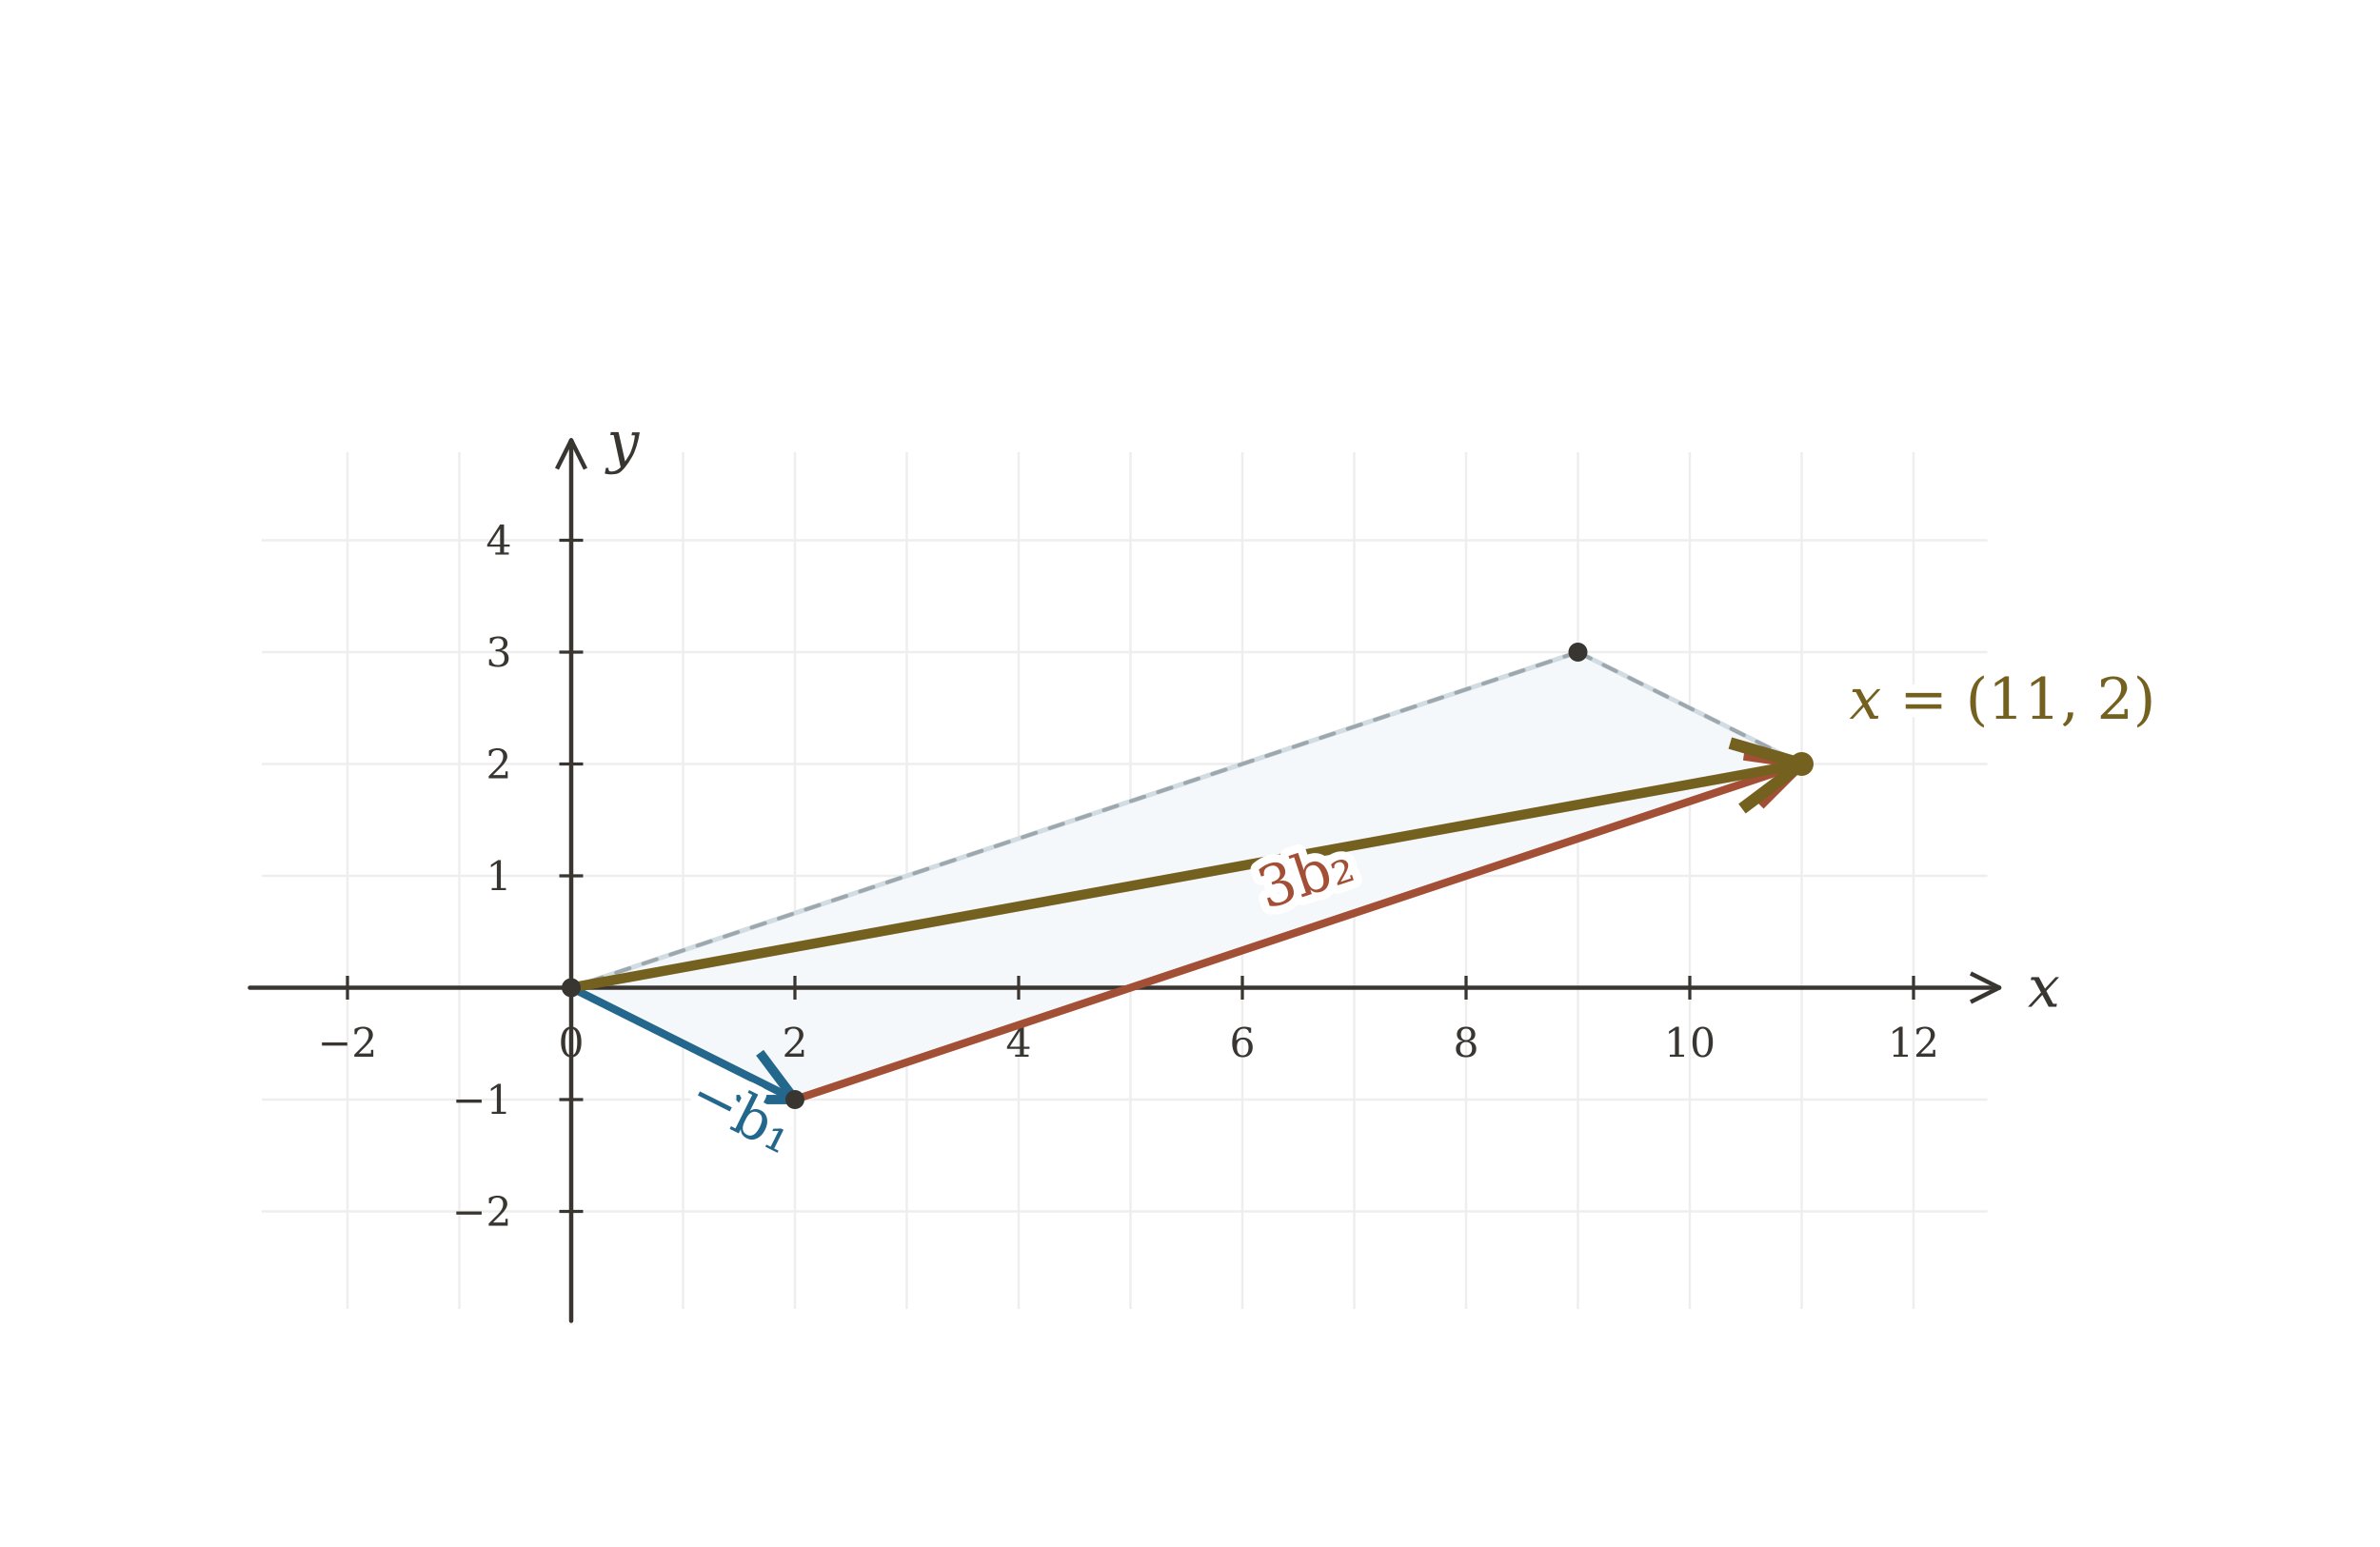
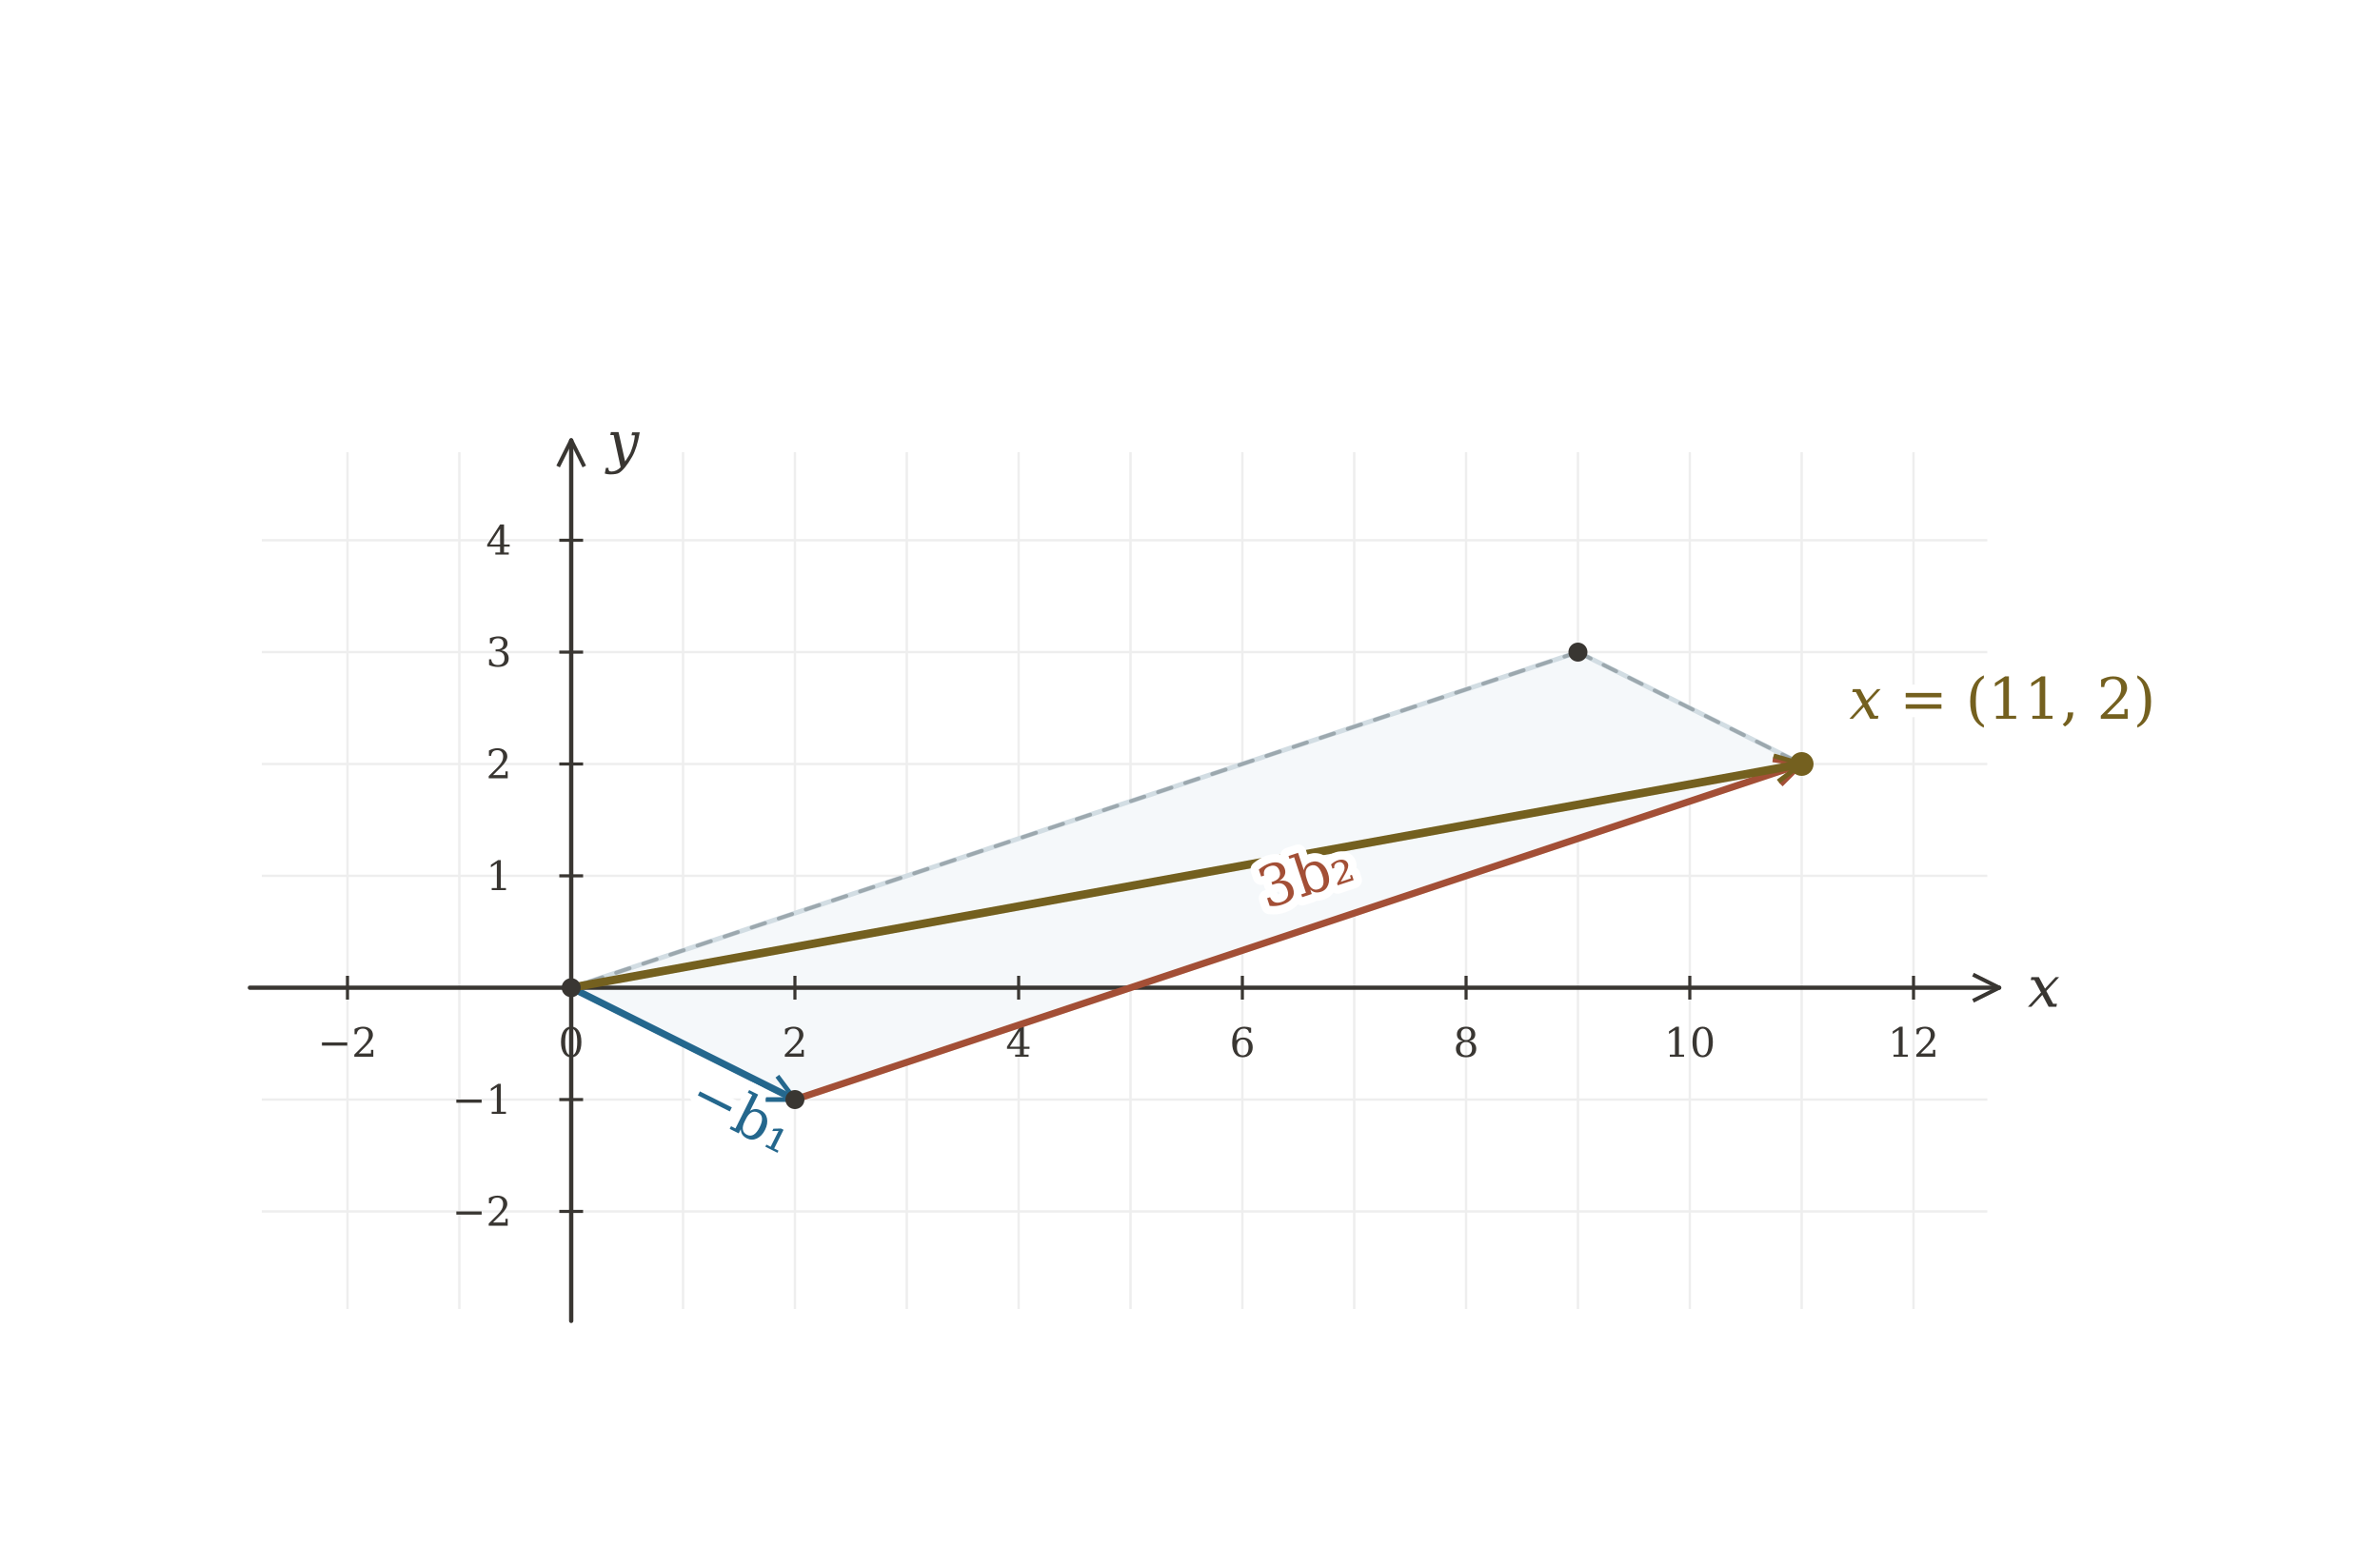
<svg xmlns="http://www.w3.org/2000/svg" width="1000" height="650" viewBox="0 0 1000 650" role="img" aria-labelledby="title desc">
  <rect width="1000" height="650" fill="white" />
  <defs>
-     <marker id="axis-arrow" viewBox="0 0 12 12" refX="11" refY="6" markerWidth="8" markerHeight="8" orient="auto">
+     <marker id="axis-arrow" viewBox="0 0 12 12" refX="11" refY="6" markerWidth="13.2" markerHeight="13.2" markerUnits="userSpaceOnUse" orient="auto">
      <path d="M1 1 L11 6 L1 11" fill="none" stroke="#393632" stroke-width="1.5" stroke-linejoin="round" />
    </marker>
-     <marker id="blue-arrow" viewBox="0 0 12 12" refX="11" refY="6" markerWidth="8" markerHeight="8" orient="auto">
+     <marker id="blue-arrow" viewBox="0 0 12 12" refX="11" refY="6" markerWidth="13.2" markerHeight="13.2" markerUnits="userSpaceOnUse" orient="auto">
      <path d="M1 1 L11 6 L1 11" fill="none" stroke="#24678d" stroke-width="1.8" stroke-linejoin="round" />
    </marker>
-     <marker id="terra-arrow" viewBox="0 0 12 12" refX="11" refY="6" markerWidth="8" markerHeight="8" orient="auto">
+     <marker id="terra-arrow" viewBox="0 0 12 12" refX="11" refY="6" markerWidth="13.2" markerHeight="13.2" markerUnits="userSpaceOnUse" orient="auto">
      <path d="M1 1 L11 6 L1 11" fill="none" stroke="#a34f36" stroke-width="1.8" stroke-linejoin="round" />
    </marker>
-     <marker id="result-arrow" viewBox="0 0 12 12" refX="11" refY="6" markerWidth="8" markerHeight="8" orient="auto">
+     <marker id="result-arrow" viewBox="0 0 12 12" refX="11" refY="6" markerWidth="13.2" markerHeight="13.2" markerUnits="userSpaceOnUse" orient="auto">
      <path d="M1 1 L11 6 L1 11" fill="none" stroke="#74601f" stroke-width="1.8" stroke-linejoin="round" />
    </marker>
  </defs>
  <g stroke="#eeeeee" stroke-width="1">
    <path d="M146 190 V550 M193 190 V550 M240 190 V550 M287 190 V550 M334 190 V550 M381 190 V550 M428 190 V550 M475 190 V550 M522 190 V550 M569 190 V550 M616 190 V550 M663 190 V550 M710 190 V550 M757 190 V550 M804 190 V550" />
    <path d="M110 509 H835 M110 462 H835 M110 368 H835 M110 321 H835 M110 274 H835 M110 227 H835" />
  </g>
  <polygon points="240,415 334,462 757,321 663,274" fill="#f5f8fa" stroke="#d2dde3" stroke-width="2" />
  <g fill="none" stroke="#9ca8ae" stroke-width="1.6" stroke-dasharray="6 6" stroke-linecap="round">
    <path d="M663 274 L757 321" />
    <path d="M663 274 L240 415" />
  </g>
  <g fill="none" stroke="#393632" stroke-width="1.8" stroke-linecap="round">
    <path d="M105 415 H840" marker-end="url(#axis-arrow)" />
    <path d="M240 555 V185" marker-end="url(#axis-arrow)" />
  </g>
  <g stroke="#393632" stroke-width="1.3" font-family="DejaVu Serif, serif" font-size="17" fill="#393632" text-anchor="middle">
    <path d="M146 410 V420" />
    <text x="146" y="444" stroke="none">−2</text>
    <path d="M334 410 V420" />
    <text x="334" y="444" stroke="none">2</text>
    <path d="M428 410 V420" />
    <text x="428" y="444" stroke="none">4</text>
    <path d="M522 410 V420" />
    <text x="522" y="444" stroke="none">6</text>
    <path d="M616 410 V420" />
    <text x="616" y="444" stroke="none">8</text>
    <path d="M710 410 V420" />
    <text x="710" y="444" stroke="none">10</text>
    <path d="M804 410 V420" />
    <text x="804" y="444" stroke="none">12</text>
    <path d="M235 509 H245" />
    <text x="215" y="515" stroke="none" text-anchor="end">−2</text>
    <path d="M235 462 H245" />
    <text x="215" y="468" stroke="none" text-anchor="end">−1</text>
    <path d="M235 368 H245" />
    <text x="215" y="374" stroke="none" text-anchor="end">1</text>
    <path d="M235 321 H245" />
    <text x="215" y="327" stroke="none" text-anchor="end">2</text>
    <path d="M235 274 H245" />
    <text x="215" y="280" stroke="none" text-anchor="end">3</text>
    <path d="M235 227 H245" />
    <text x="215" y="233" stroke="none" text-anchor="end">4</text>
    <text x="240" y="444" stroke="none">0</text>
  </g>
  <g font-family="DejaVu Serif, serif" font-size="24" font-style="italic" fill="#393632">
    <text x="852" y="423">x</text>
    <text x="255" y="194">y</text>
  </g>
  <g fill="none" stroke-linecap="round" stroke-linejoin="round">
-     <path d="M240 415 L334 462" stroke="#24678d" stroke-width="3.3" marker-end="url(#blue-arrow)" />
-     <path d="M334 462 L757 321" stroke="#a34f36" stroke-width="3.3" marker-end="url(#terra-arrow)" />
-     <path d="M240 415 L757 321" stroke="#74601f" stroke-width="4.2" marker-end="url(#result-arrow)" />
+     <path d="M240 415 L334 462" stroke="#24678d" stroke-width="2.9" marker-end="url(#blue-arrow)" />
+     <path d="M334 462 L757 321" stroke="#a34f36" stroke-width="2.9" marker-end="url(#terra-arrow)" />
+     <path d="M240 415 L757 321" stroke="#74601f" stroke-width="3.5" marker-end="url(#result-arrow)" />
  </g>
  <g fill="#393632">
    <circle cx="240" cy="415" r="4" />
    <circle cx="334" cy="462" r="4" />
    <circle cx="663" cy="274" r="4" />
  </g>
  <circle cx="757" cy="321" r="5" fill="#74601f" />
  <g font-family="DejaVu Serif, serif" font-size="24" paint-order="stroke" stroke="white" stroke-width="7" stroke-linejoin="round">
    <text x="288" y="465" transform="rotate(26.6 288 465)" fill="#24678d">−b₁</text>
    <text x="532" y="382" transform="rotate(-18.4 532 382)" fill="#a34f36">3b₂</text>
    <text x="777" y="302" fill="#74601f">
      <tspan font-style="italic">x</tspan> = (11, 2)</text>
  </g>
</svg>
